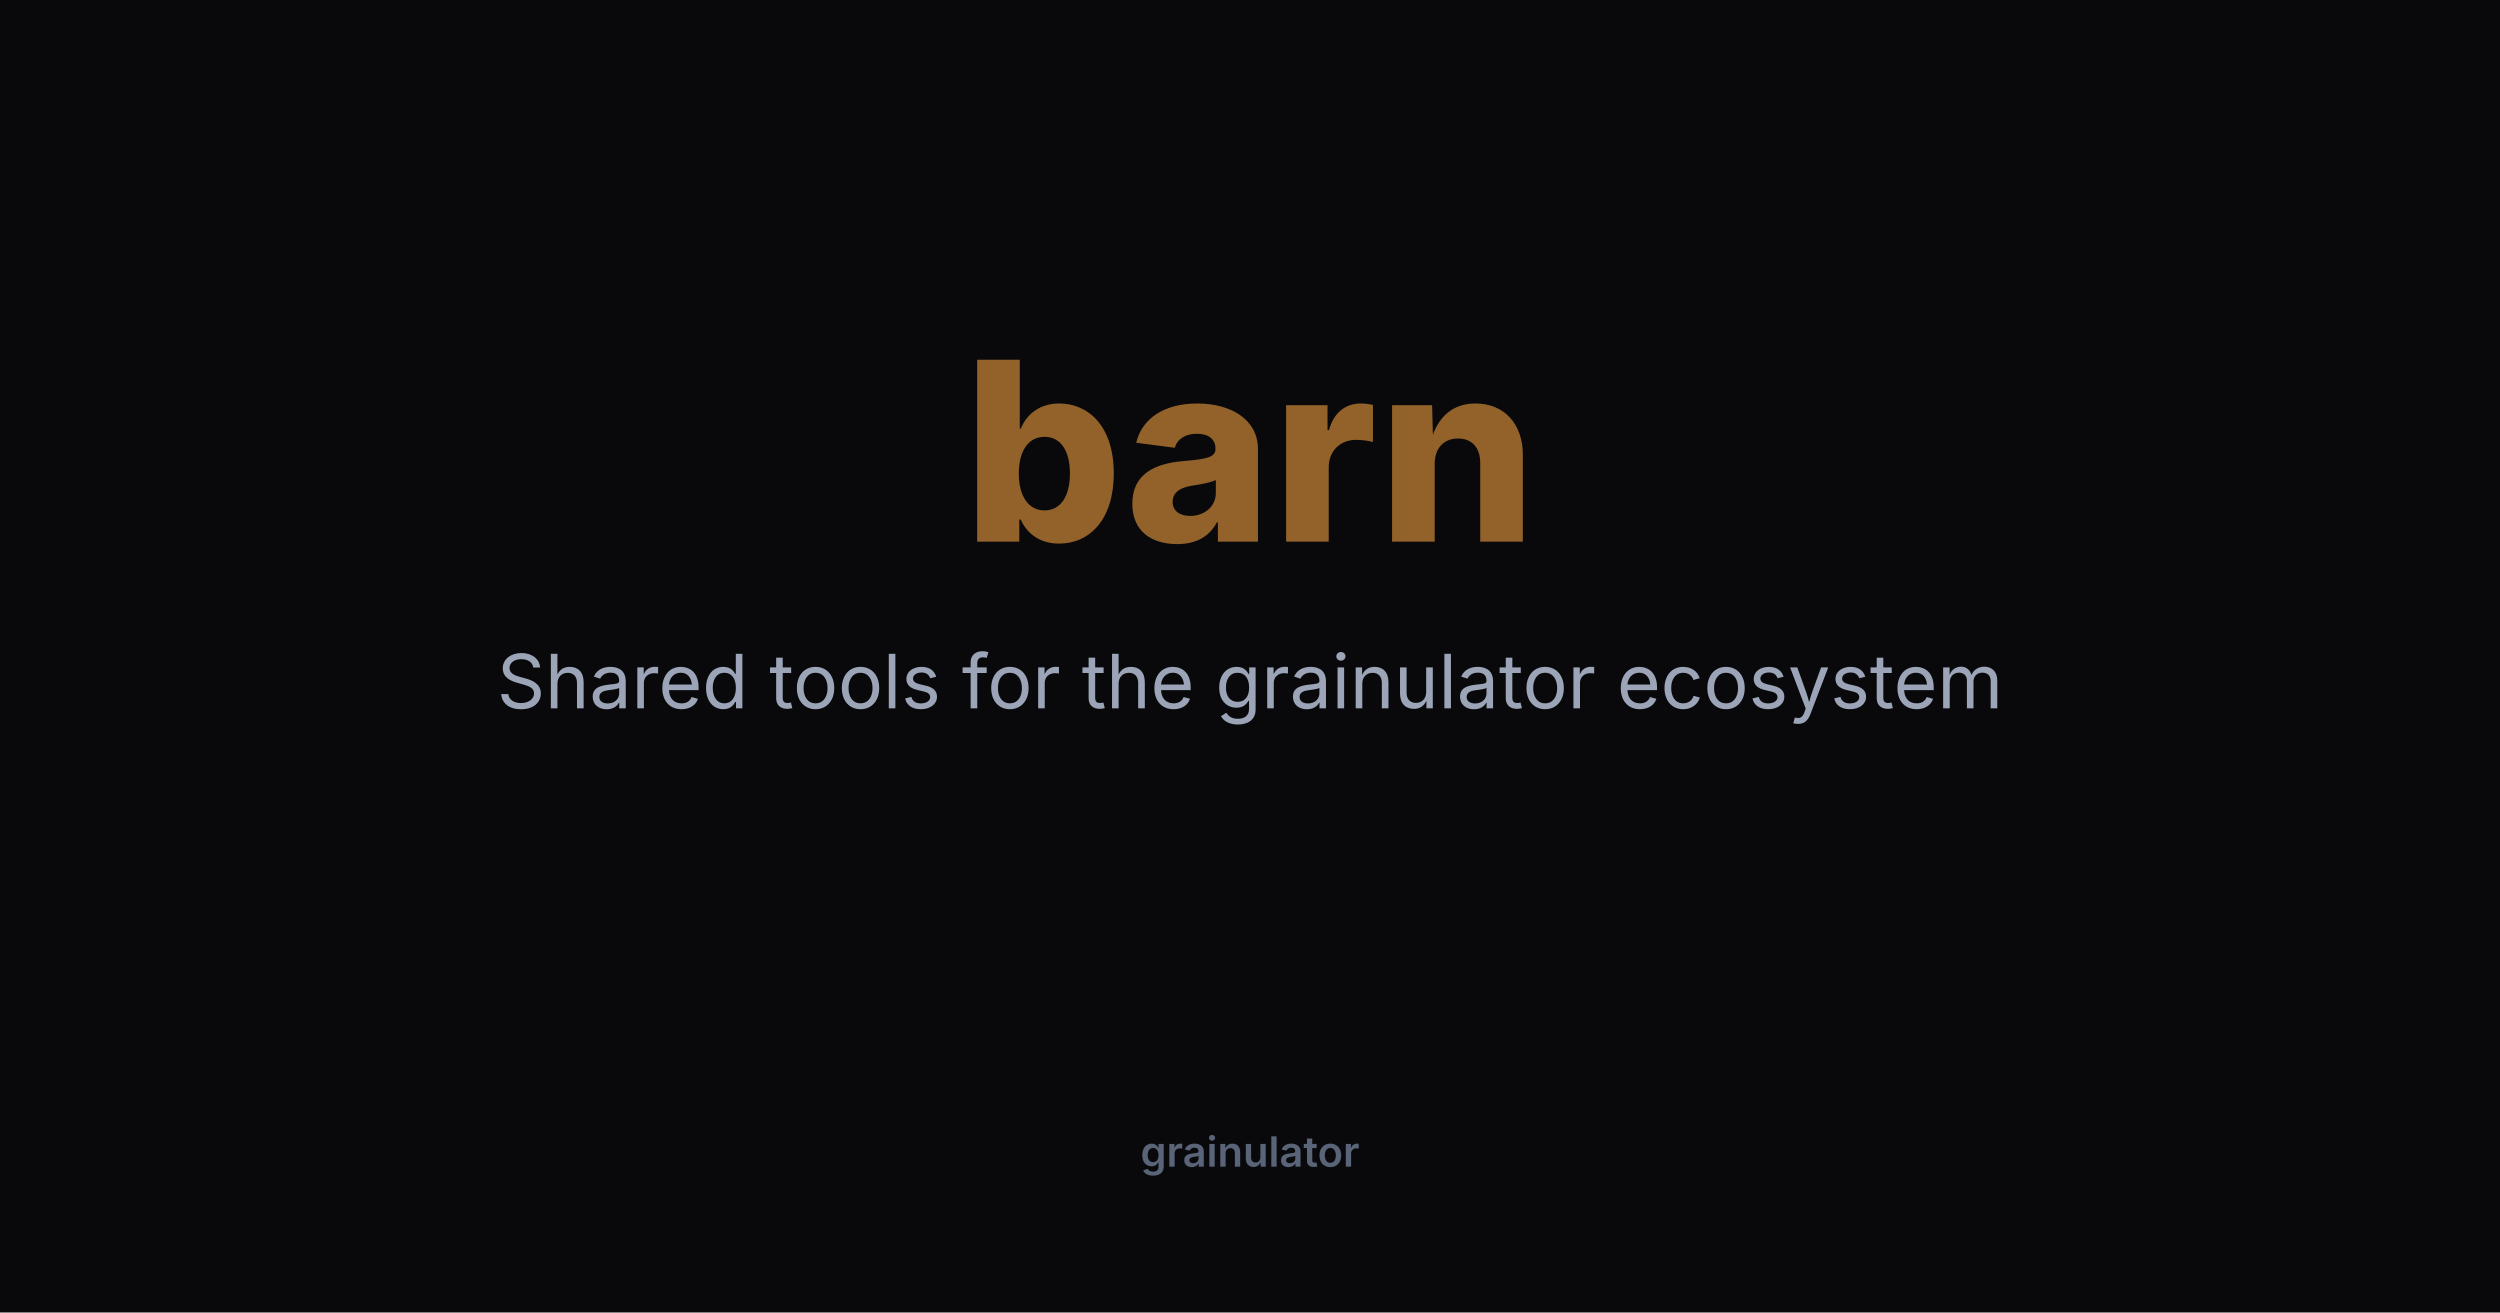
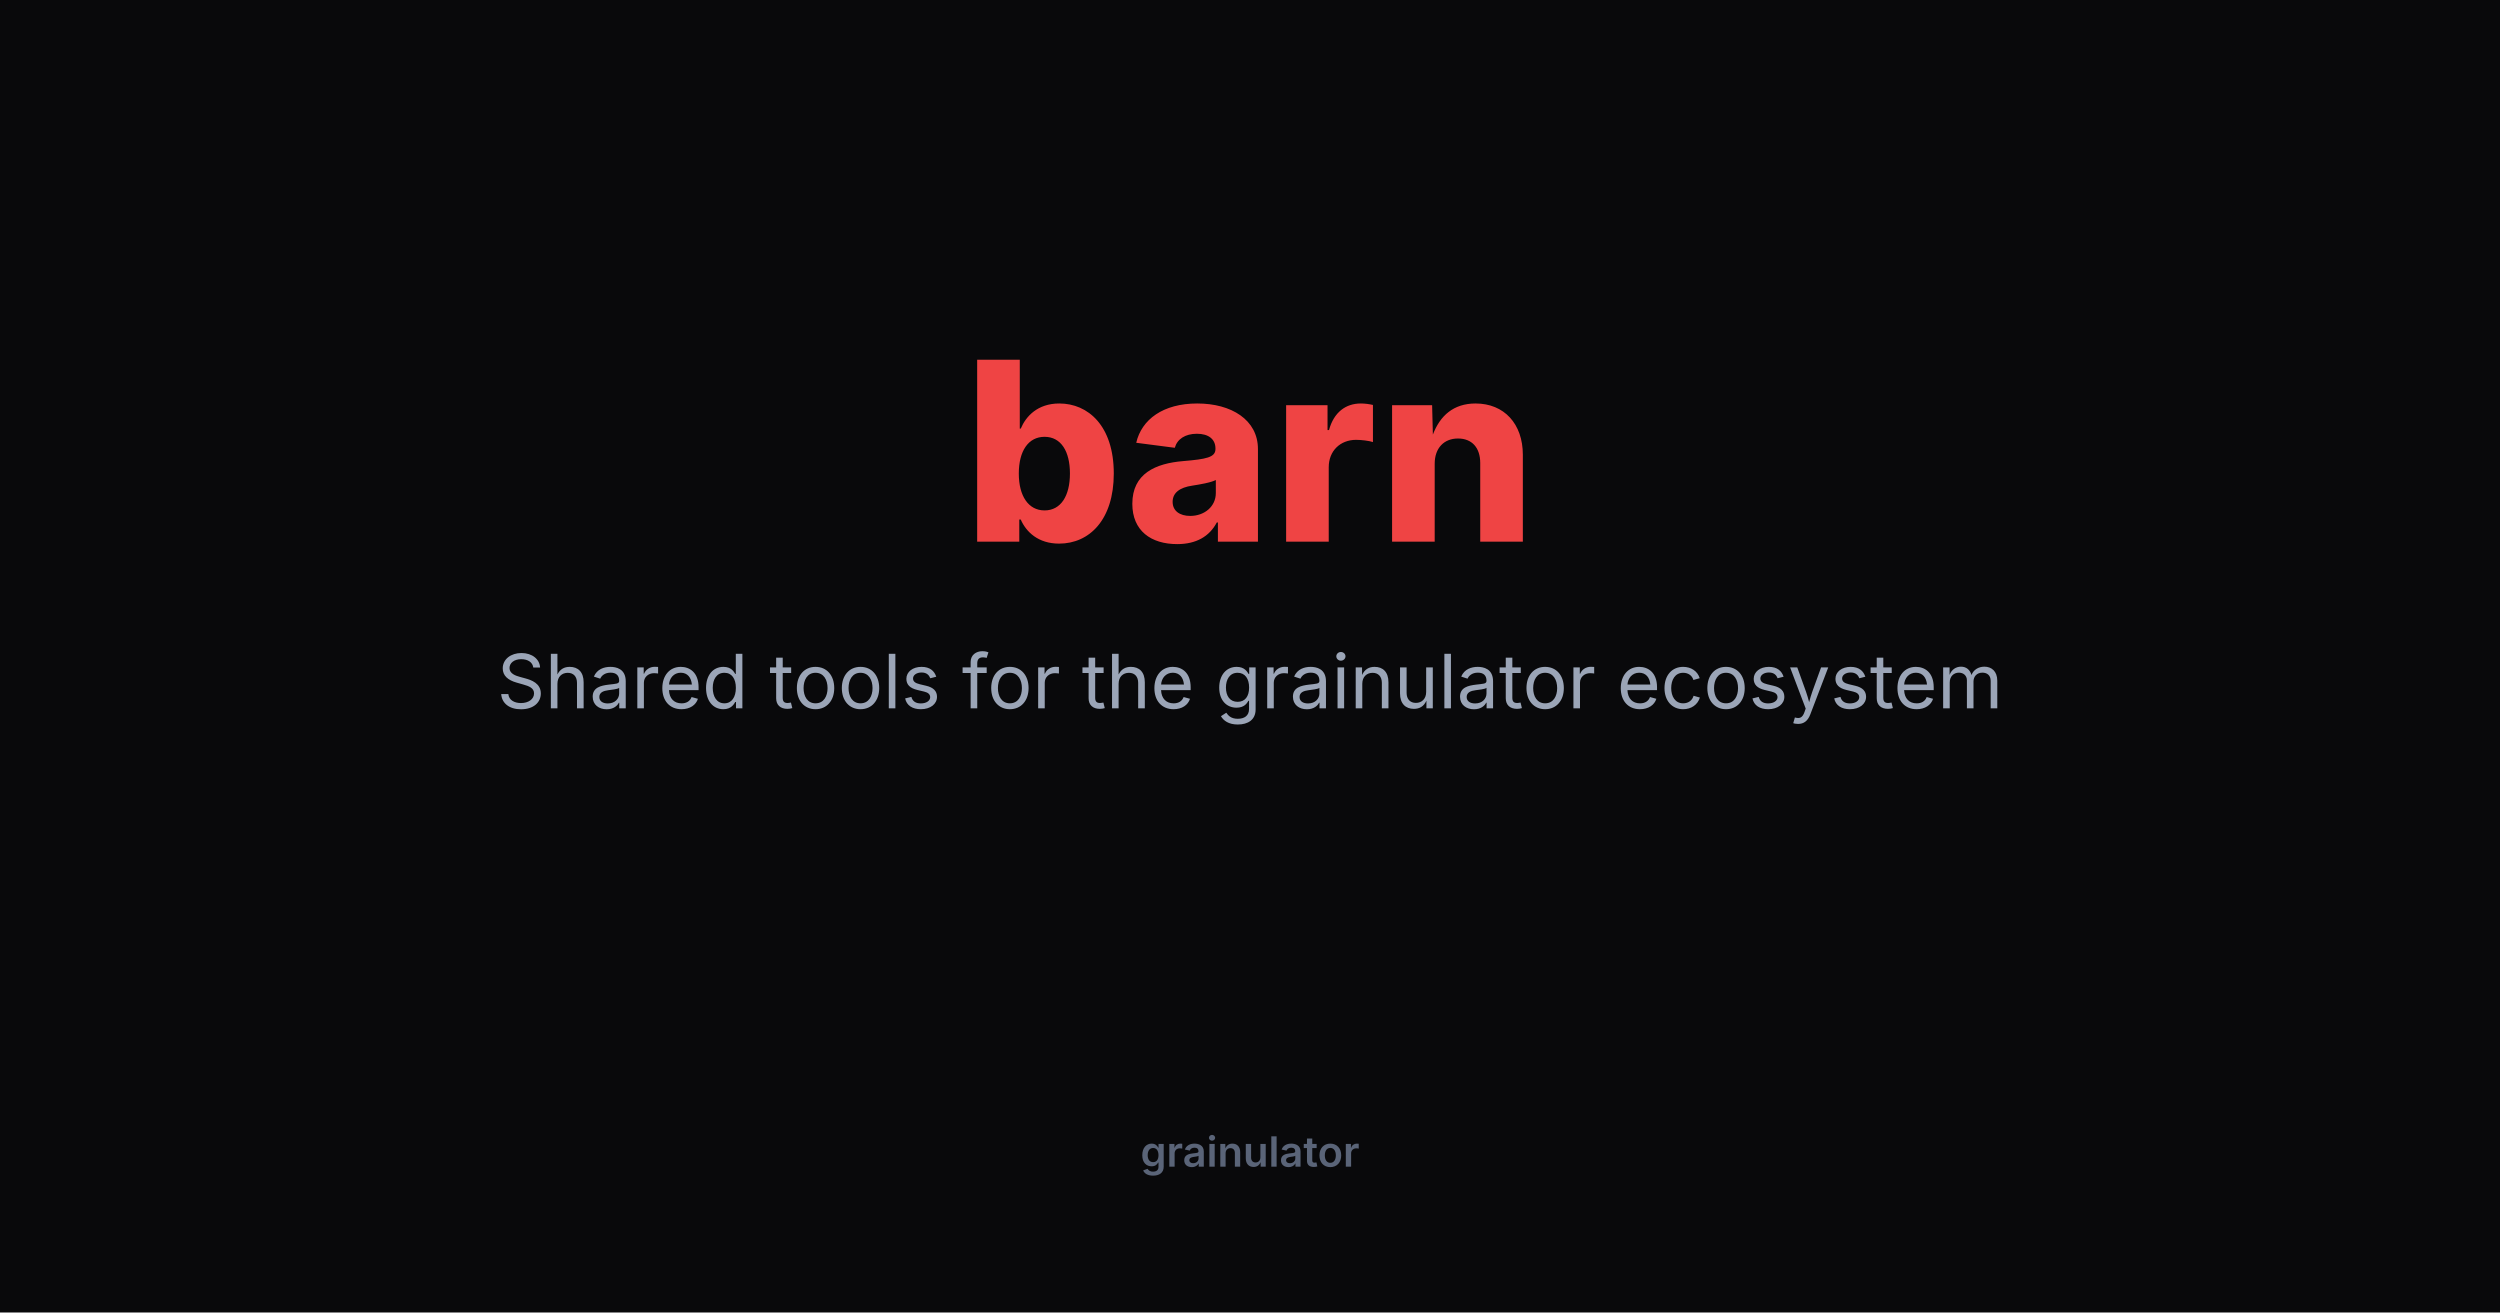
<svg xmlns="http://www.w3.org/2000/svg" width="1200" height="630">
  <rect width="1200" height="630" fill="#09090b" />
-   <text x="600" y="260" text-anchor="middle" font-family="-apple-system,BlinkMacSystemFont,'Segoe UI',system-ui,sans-serif" font-weight="800" font-size="120" fill="#92622a">barn</text>
+   <text x="600" y="260" text-anchor="middle" font-family="-apple-system,BlinkMacSystemFont,'Segoe UI',system-ui,sans-serif" font-weight="800" font-size="120" fill="#ef4444">barn</text>
  <text x="600" y="340" text-anchor="middle" font-family="-apple-system,BlinkMacSystemFont,'Segoe UI',system-ui,sans-serif" font-weight="400" font-size="36" fill="#9ba5b7">Shared tools for the grainulator ecosystem</text>
  <text x="600" y="560" text-anchor="middle" font-family="-apple-system,BlinkMacSystemFont,'Segoe UI',system-ui,sans-serif" font-weight="600" font-size="20" fill="#5a6478">grainulator</text>
</svg>
